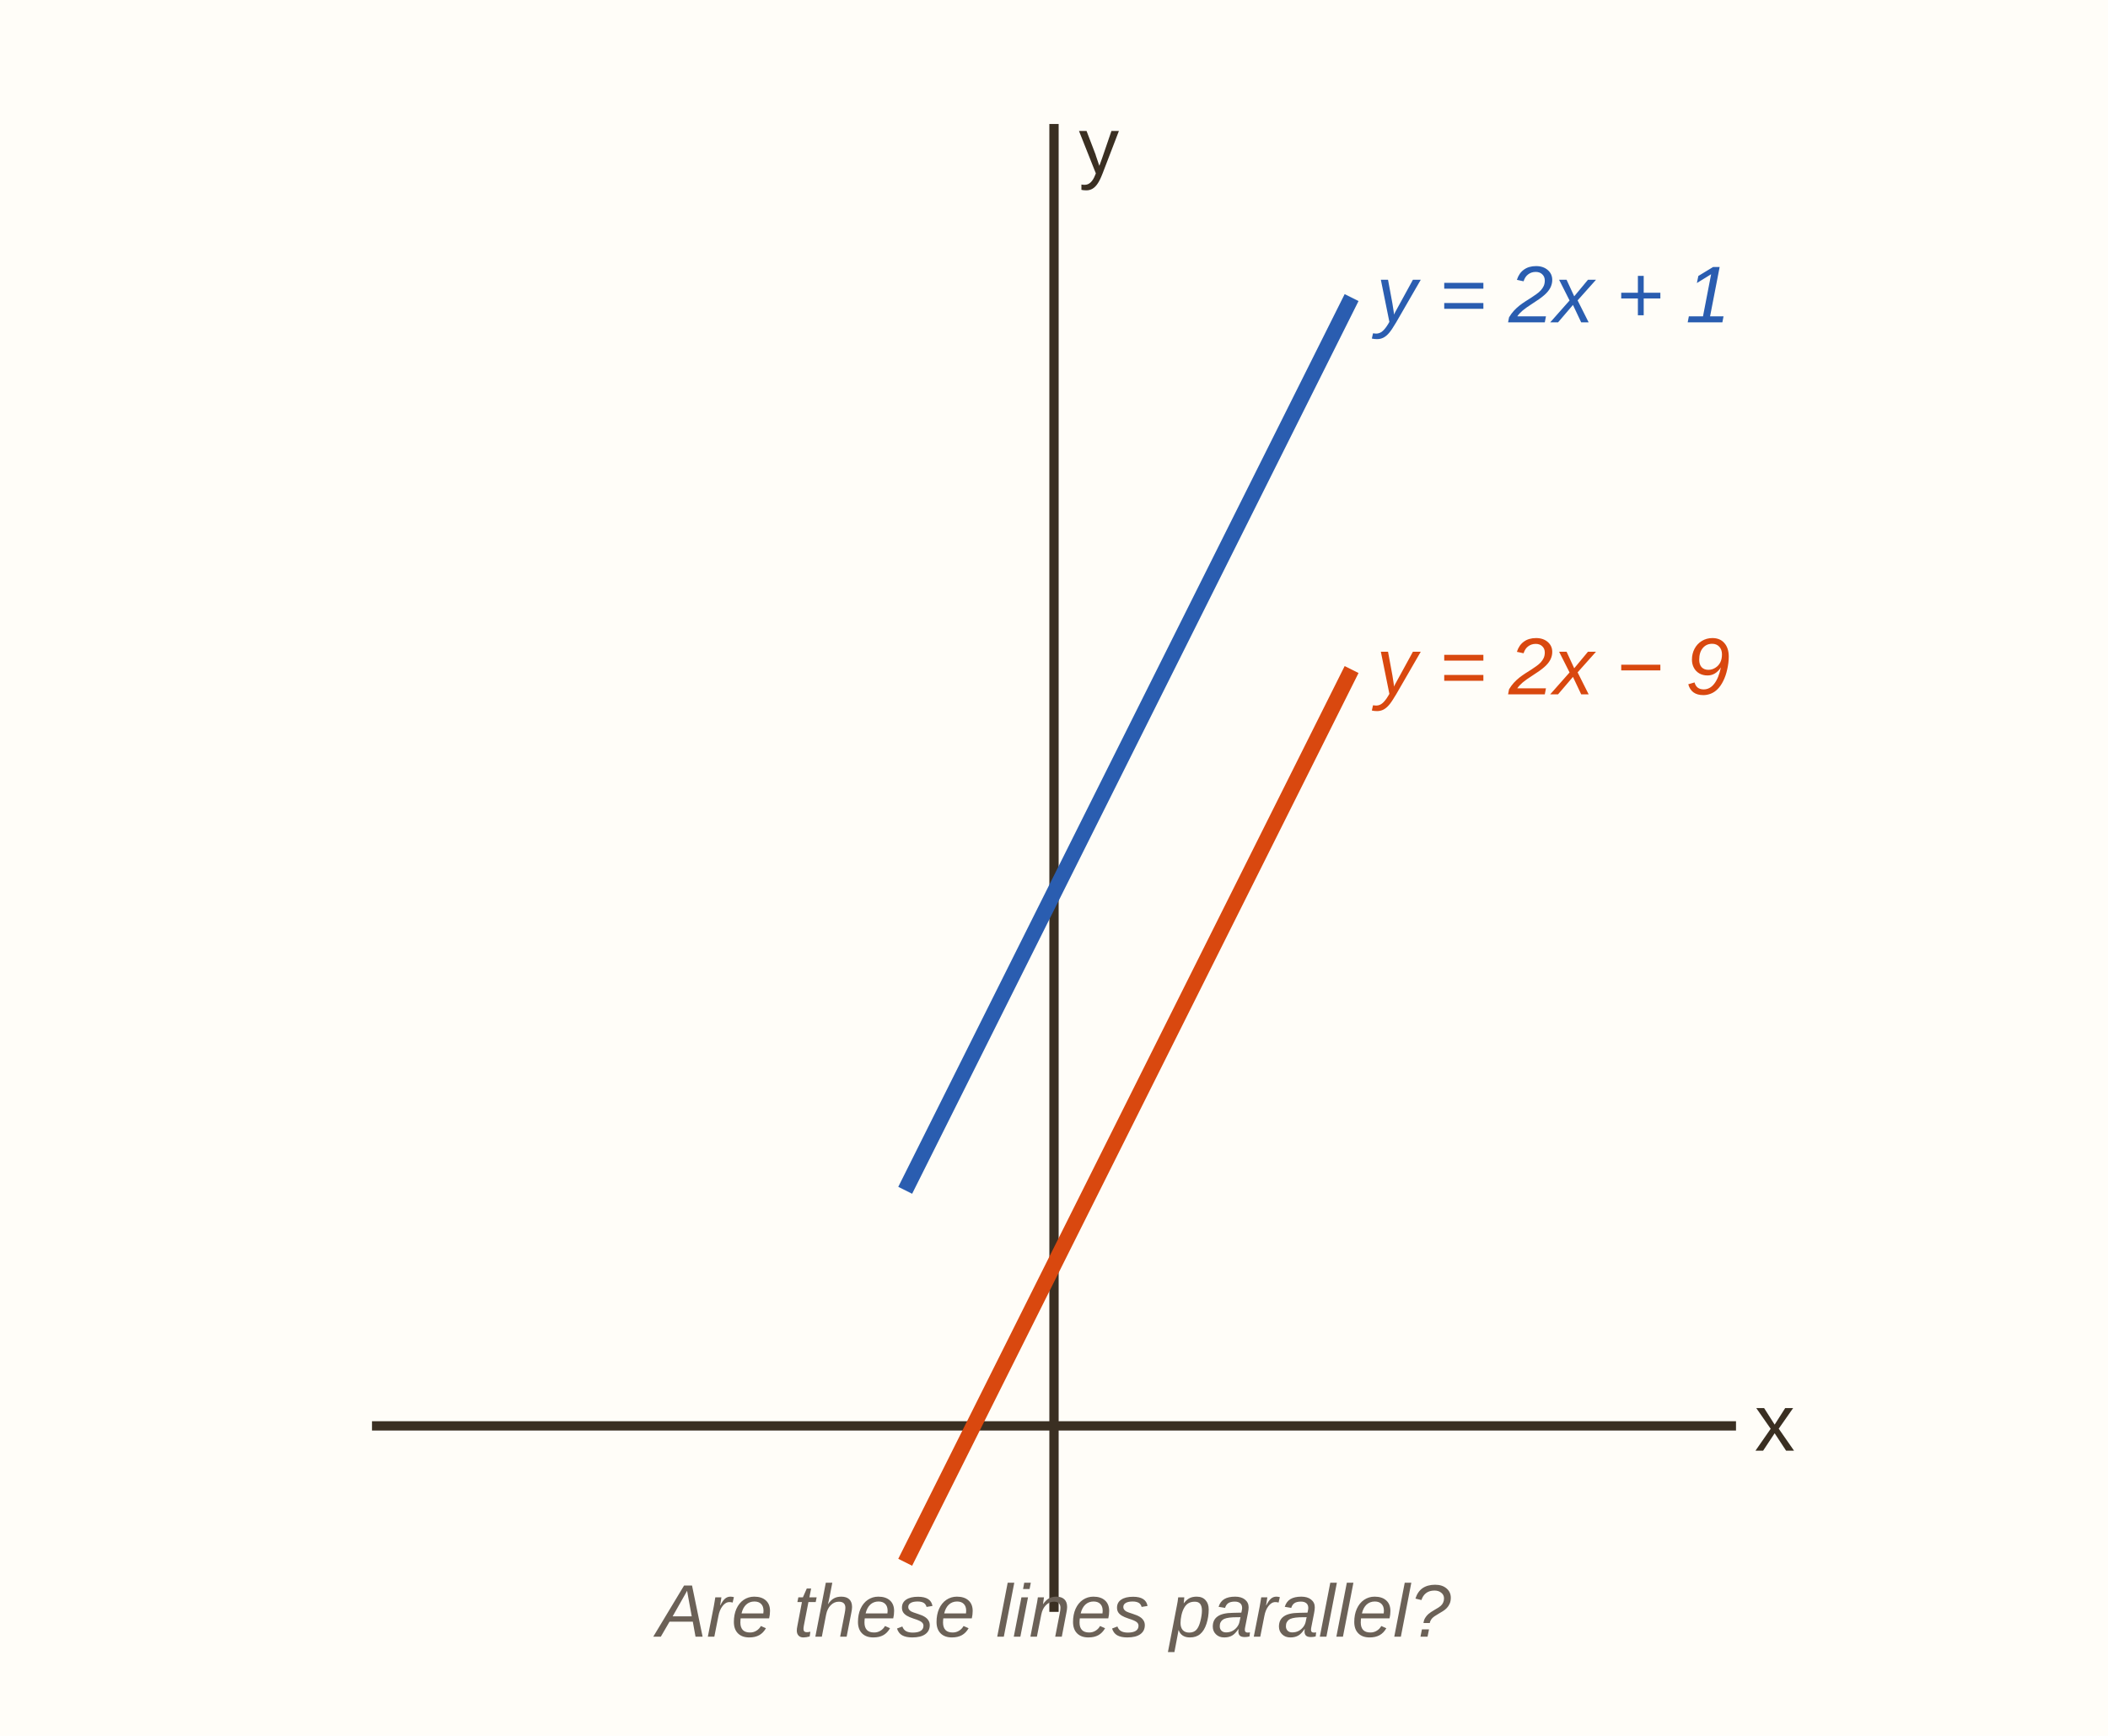
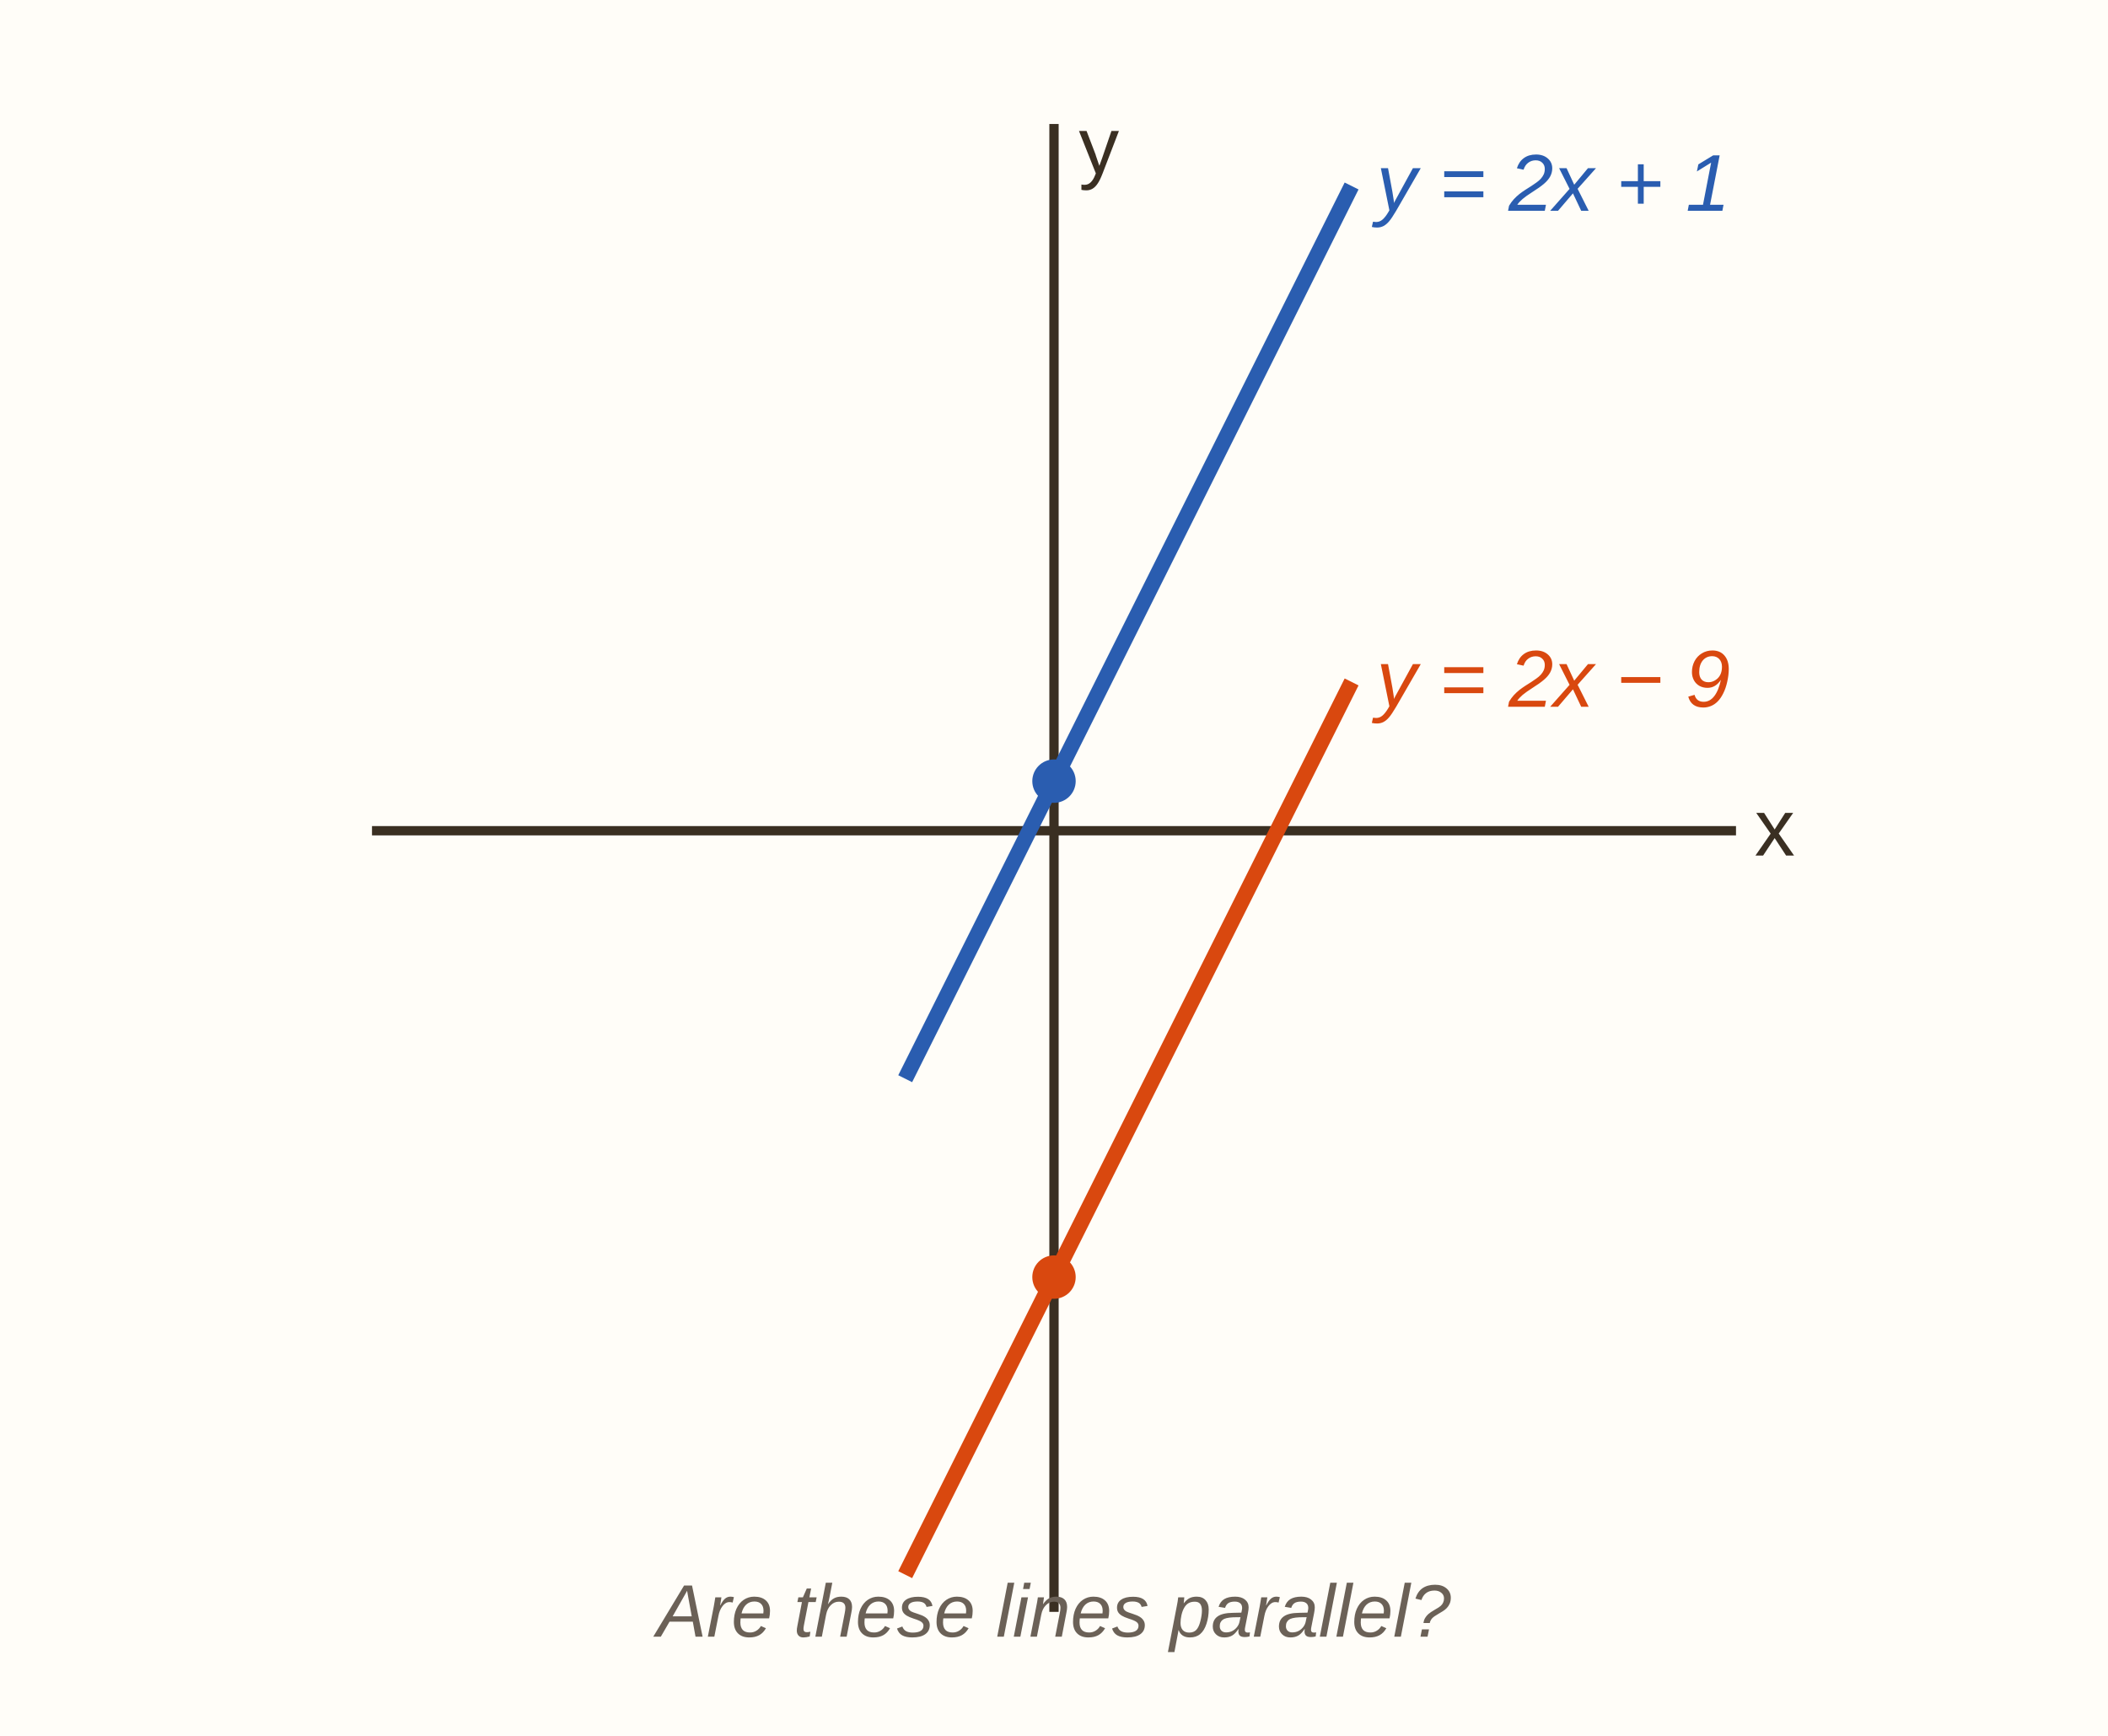
<svg xmlns="http://www.w3.org/2000/svg" viewBox="0 0 340 280" role="img" aria-labelledby="title desc">
  <rect width="340" height="280" fill="#fffdf8" />
-   <line x1="60" y1="230" x2="280" y2="230" stroke="#3a2f22" stroke-width="1.5" />
+   <line x1="60" y1="134" x2="280" y2="134" stroke="#3a2f22" stroke-width="1.5" />
  <line x1="170" y1="20" x2="170" y2="260" stroke="#3a2f22" stroke-width="1.5" />
-   <text x="283" y="234" fill="#3a2f22" font-family="Arial, sans-serif" font-size="13">x</text>
+   <text x="283" y="138" fill="#3a2f22" font-family="Arial, sans-serif" font-size="13">x</text>
  <text x="174" y="28" fill="#3a2f22" font-family="Arial, sans-serif" font-size="13">y</text>
-   <line x1="146" y1="192" x2="218" y2="48" stroke="#2a5db0" stroke-width="2.5" />
-   <line x1="146" y1="252" x2="218" y2="108" stroke="#d9480f" stroke-width="2.5" />
-   <text x="222" y="52" fill="#2a5db0" font-family="Arial, sans-serif" font-size="13" font-style="italic">y = 2x + 1</text>
-   <text x="222" y="112" fill="#d9480f" font-family="Arial, sans-serif" font-size="13" font-style="italic">y = 2x − 9</text>
+   <line x1="146" y1="174" x2="218" y2="30" stroke="#2a5db0" stroke-width="2.5" />
+   <line x1="146" y1="254" x2="218" y2="110" stroke="#d9480f" stroke-width="2.5" />
+   <circle cx="170" cy="126" r="3.5" fill="#2a5db0" />
+   <circle cx="170" cy="206" r="3.5" fill="#d9480f" />
+   <text x="222" y="34" fill="#2a5db0" font-family="Arial, sans-serif" font-size="13" font-style="italic">y = 2x + 1</text>
+   <text x="222" y="114" fill="#d9480f" font-family="Arial, sans-serif" font-size="13" font-style="italic">y = 2x − 9</text>
  <text x="170" y="264" text-anchor="middle" fill="#6b6157" font-family="Arial, sans-serif" font-size="12" font-style="italic">Are these lines parallel?</text>
</svg>
